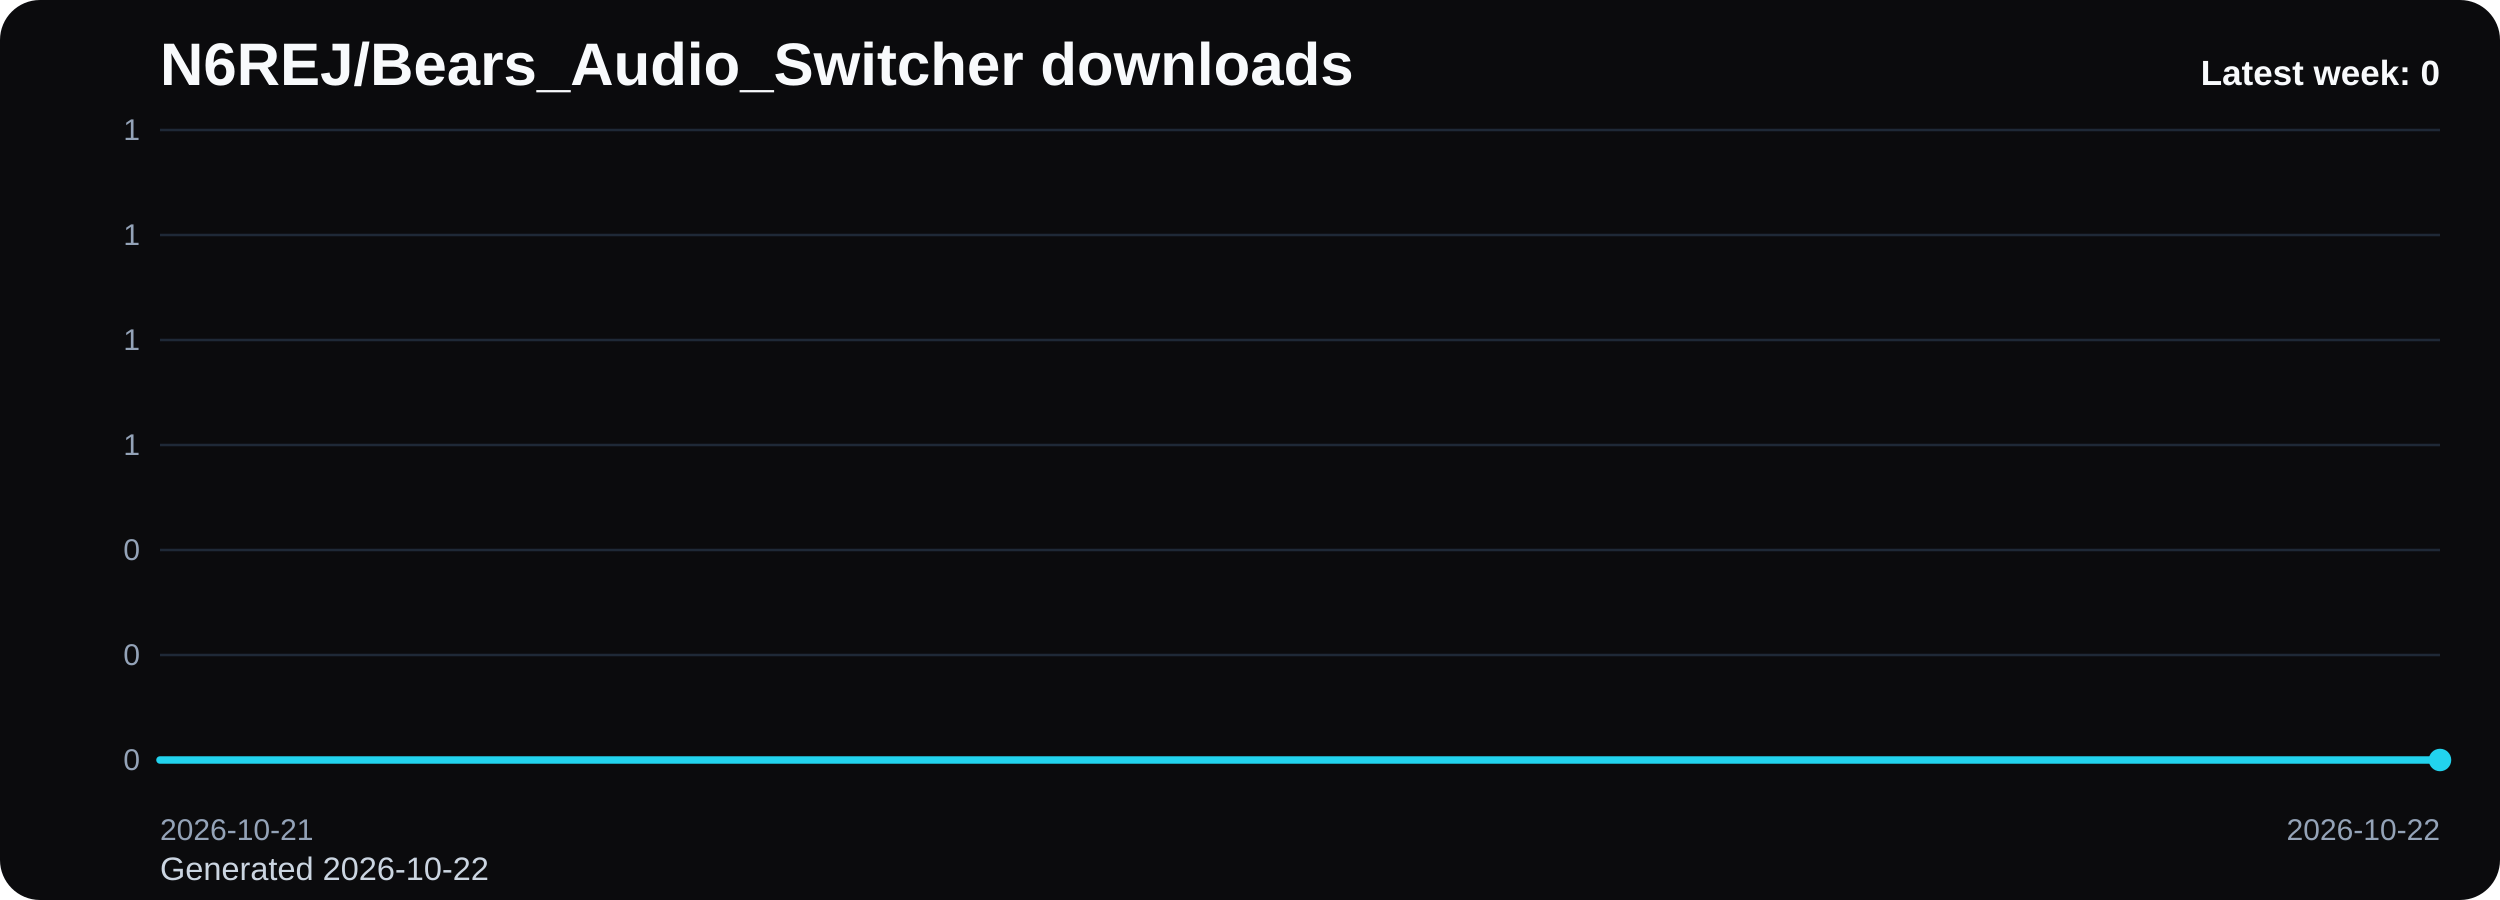
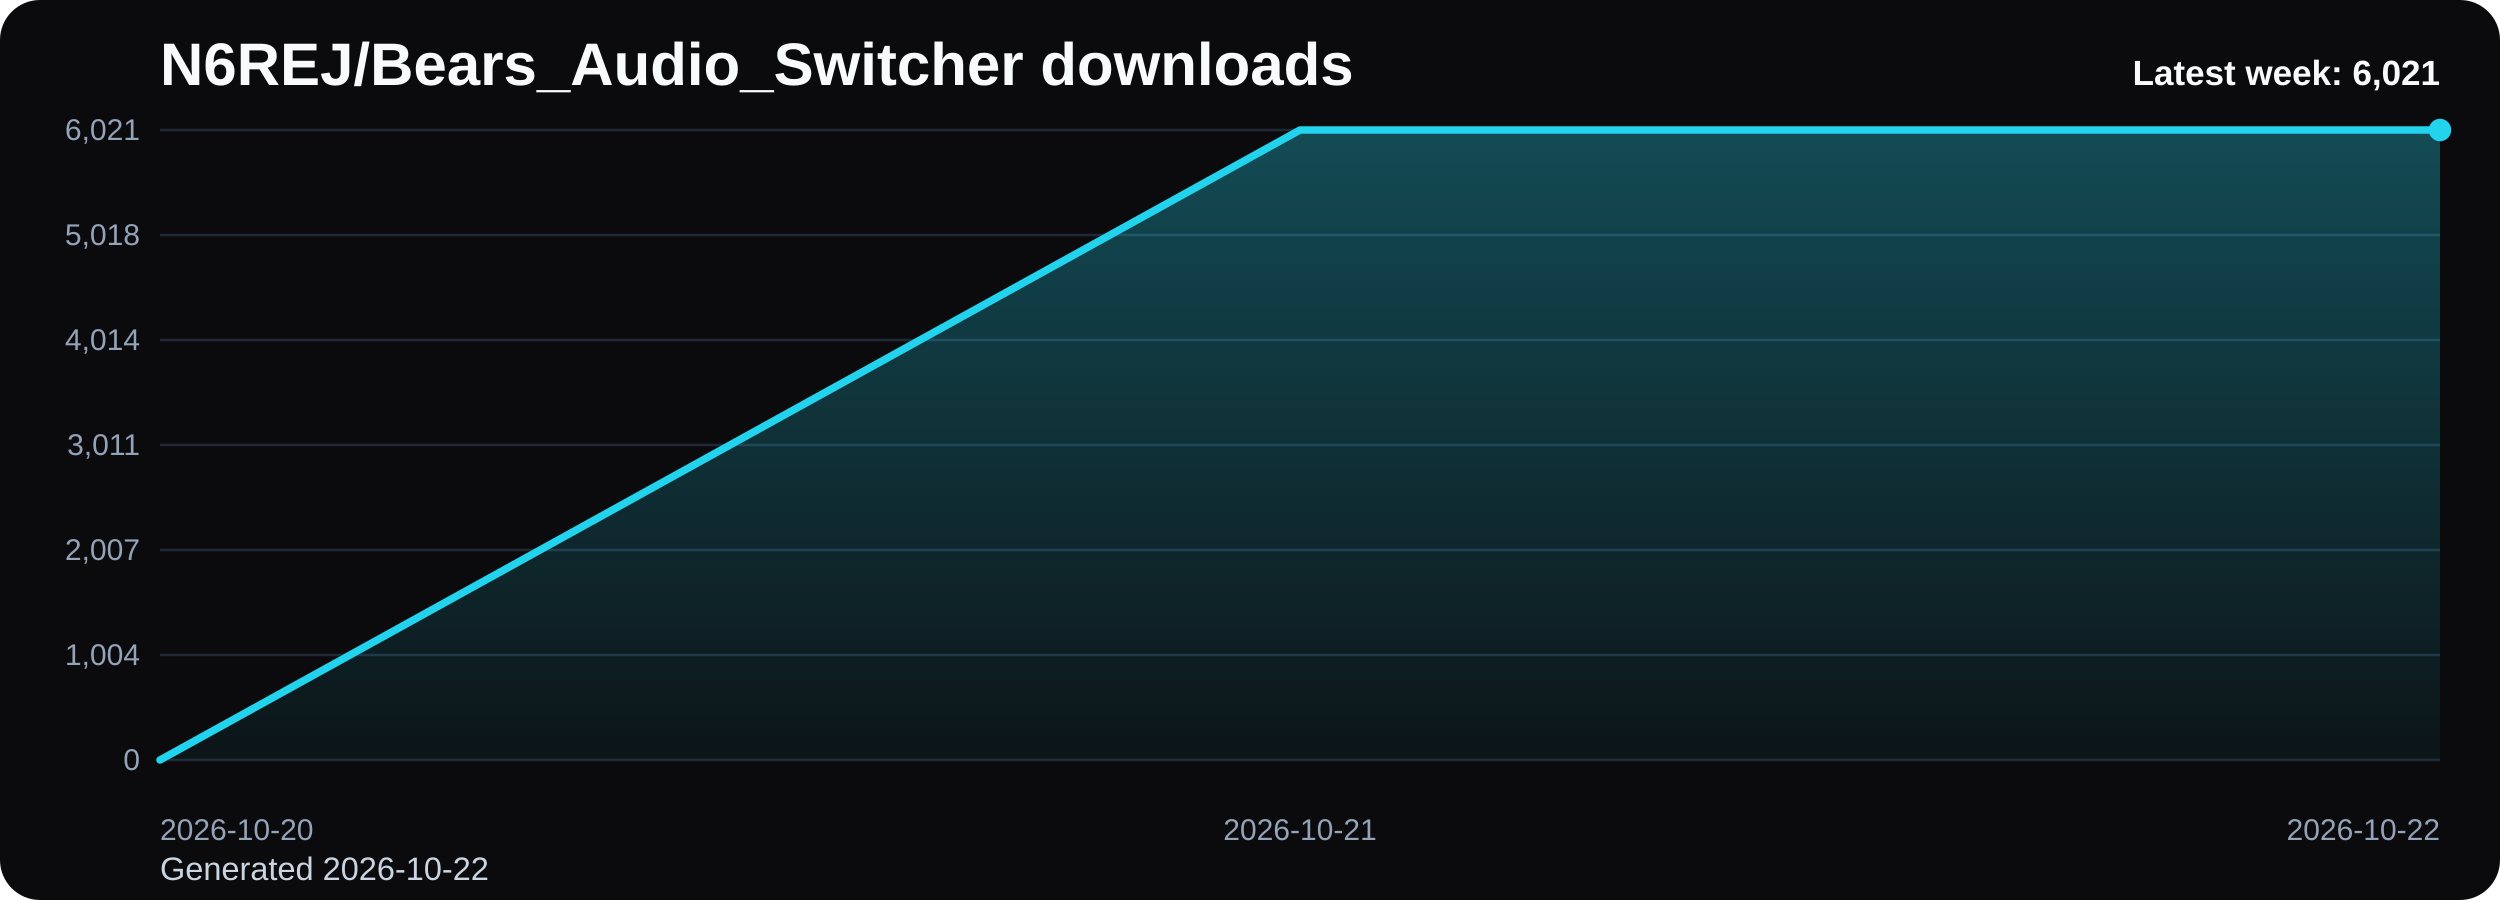
<svg xmlns="http://www.w3.org/2000/svg" viewBox="0 0 1000 360" role="img" aria-label="N6REJ/Bears_Audio_Switcher downloads chart">
  <defs>
    <linearGradient id="fill-weekly-black" x1="0" y1="0" x2="0" y2="1">
      <stop offset="0%" stop-color="#22d3ee" stop-opacity="0.32" />
      <stop offset="100%" stop-color="#22d3ee" stop-opacity="0.05" />
    </linearGradient>
    <style>
      .bg { fill: #0b0b0d; }
      .title { font: 700 24px Arial, sans-serif; fill: #f8fafc; }
      .sub { font: 400 13px Arial, sans-serif; fill: #cbd5e1; }
      .grid { stroke: #1f2937; stroke-width: 1; }
      .axis { font: 400 12px Arial, sans-serif; fill: #94a3b8; }
      .line { fill: none; stroke: #22d3ee; stroke-width: 3; stroke-linecap: round; stroke-linejoin: round; }
      .dot { fill: #22d3ee; }
      .value { font: 600 11px Arial, sans-serif; fill: #cbd5e1; }
      .latest { font: 700 14px Arial, sans-serif; fill: #f8fafc; }
    </style>
  </defs>
  <rect class="bg" x="0" y="0" width="1000" height="360" rx="16" />
  <text class="title" x="64" y="34">N6REJ/Bears_Audio_Switcher downloads</text>
  <text class="sub" x="64" y="352">Generated 2026-10-22</text>
  <line x1="64" y1="52.00" x2="976" y2="52.00" class="grid" />
-   <text x="56" y="56.00" text-anchor="end" class="axis">1</text>
+   <text x="56" y="56.00" text-anchor="end" class="axis">6,021</text>
  <line x1="64" y1="94.00" x2="976" y2="94.00" class="grid" />
-   <text x="56" y="98.00" text-anchor="end" class="axis">1</text>
+   <text x="56" y="98.00" text-anchor="end" class="axis">5,018</text>
  <line x1="64" y1="136.00" x2="976" y2="136.00" class="grid" />
-   <text x="56" y="140.00" text-anchor="end" class="axis">1</text>
+   <text x="56" y="140.00" text-anchor="end" class="axis">4,014</text>
  <line x1="64" y1="178.00" x2="976" y2="178.00" class="grid" />
-   <text x="56" y="182.00" text-anchor="end" class="axis">1</text>
+   <text x="56" y="182.00" text-anchor="end" class="axis">3,011</text>
  <line x1="64" y1="220.00" x2="976" y2="220.00" class="grid" />
-   <text x="56" y="224.00" text-anchor="end" class="axis">0</text>
+   <text x="56" y="224.00" text-anchor="end" class="axis">2,007</text>
  <line x1="64" y1="262.00" x2="976" y2="262.00" class="grid" />
-   <text x="56" y="266.00" text-anchor="end" class="axis">0</text>
+   <text x="56" y="266.00" text-anchor="end" class="axis">1,004</text>
  <line x1="64" y1="304.00" x2="976" y2="304.00" class="grid" />
  <text x="56" y="308.00" text-anchor="end" class="axis">0</text>
-   <path d="M 64.00 304 L 64.00 304.00 L 976.00 304.00 L 976.00 304 Z" fill="url(#fill-weekly-black)" />
-   <polyline class="line" points="64.00,304.00 976.00,304.00" />
-   <circle class="dot" cx="976.00" cy="304.00" r="4.5" />
-   <text class="axis" x="64.00" y="336" text-anchor="start">2026-10-21</text>
+   <path d="M 64.00 304 L 64.00 304.00 L 520.00 52.00 L 976.00 52.00 L 976.00 304 Z" fill="url(#fill-weekly-black)" />
+   <polyline class="line" points="64.00,304.00 520.00,52.00 976.00,52.00" />
+   <circle class="dot" cx="976.00" cy="52.00" r="4.5" />
+   <text class="axis" x="64.00" y="336" text-anchor="start">2026-10-20</text>
+   <text class="axis" x="520.00" y="336" text-anchor="middle">2026-10-21</text>
  <text class="axis" x="976.00" y="336" text-anchor="end">2026-10-22</text>
-   <text class="latest" x="976" y="34" text-anchor="end">Latest week: 0</text>
+   <text class="latest" x="976" y="34" text-anchor="end">Latest week: 6,021</text>
</svg>
